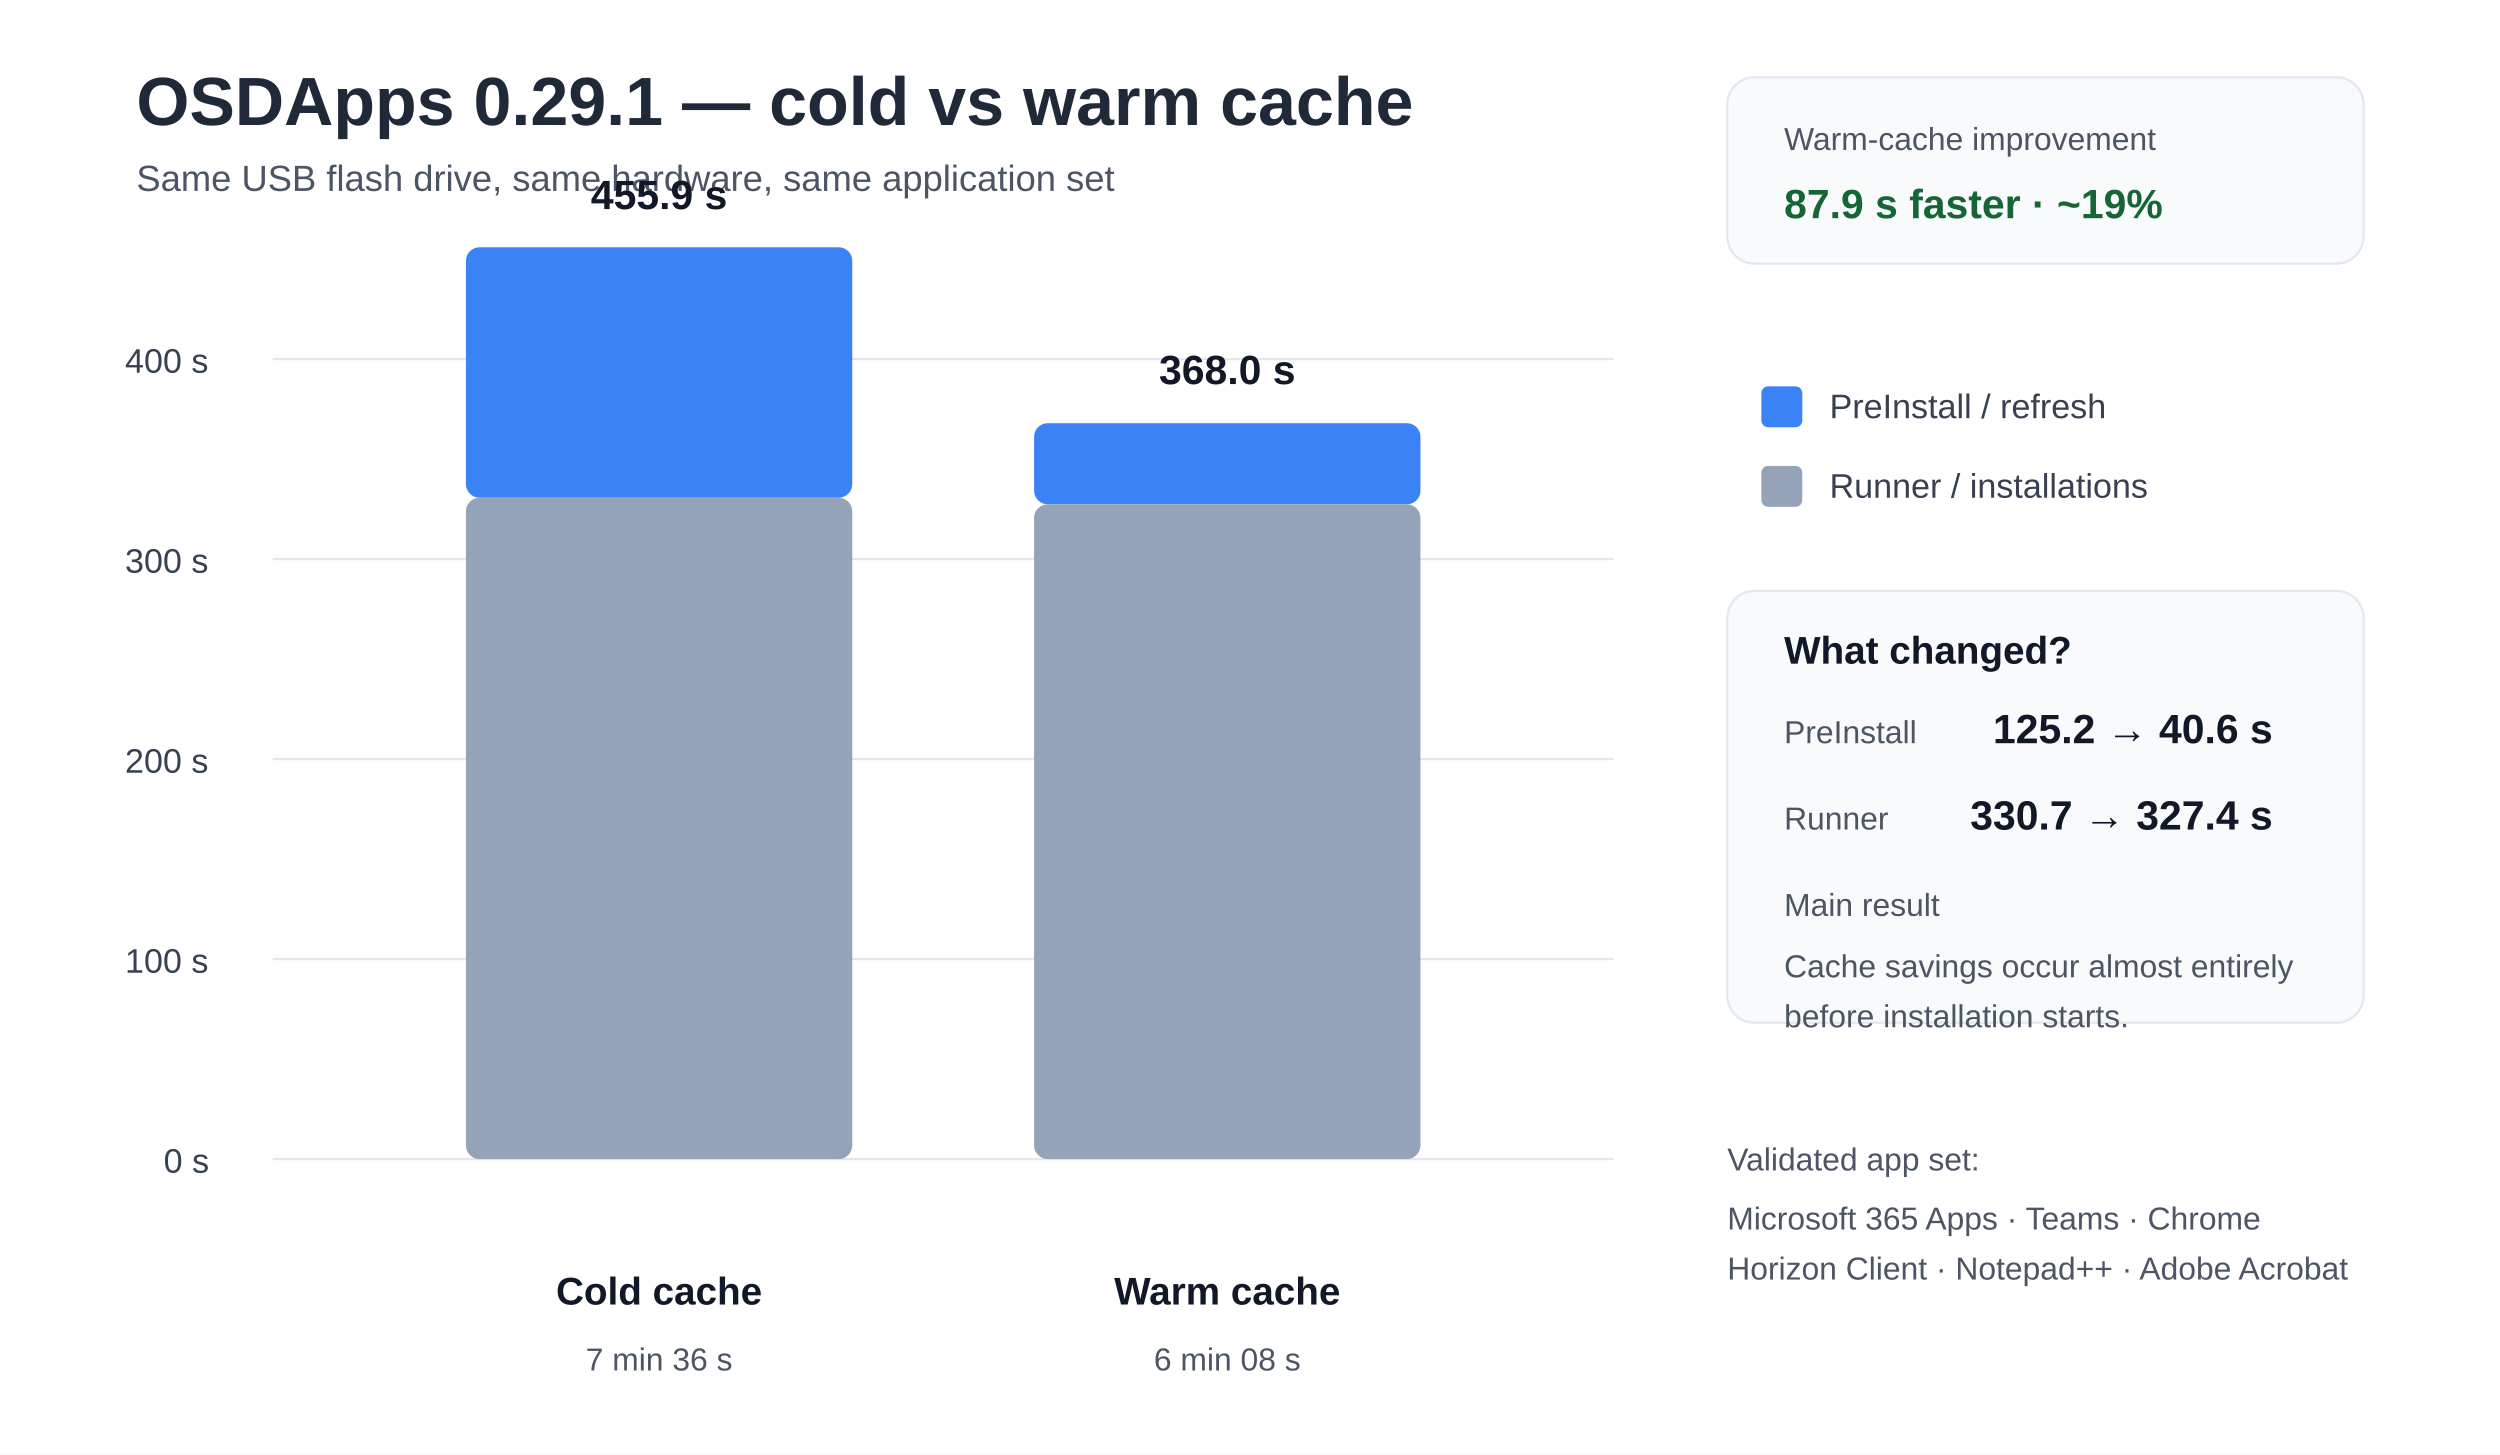
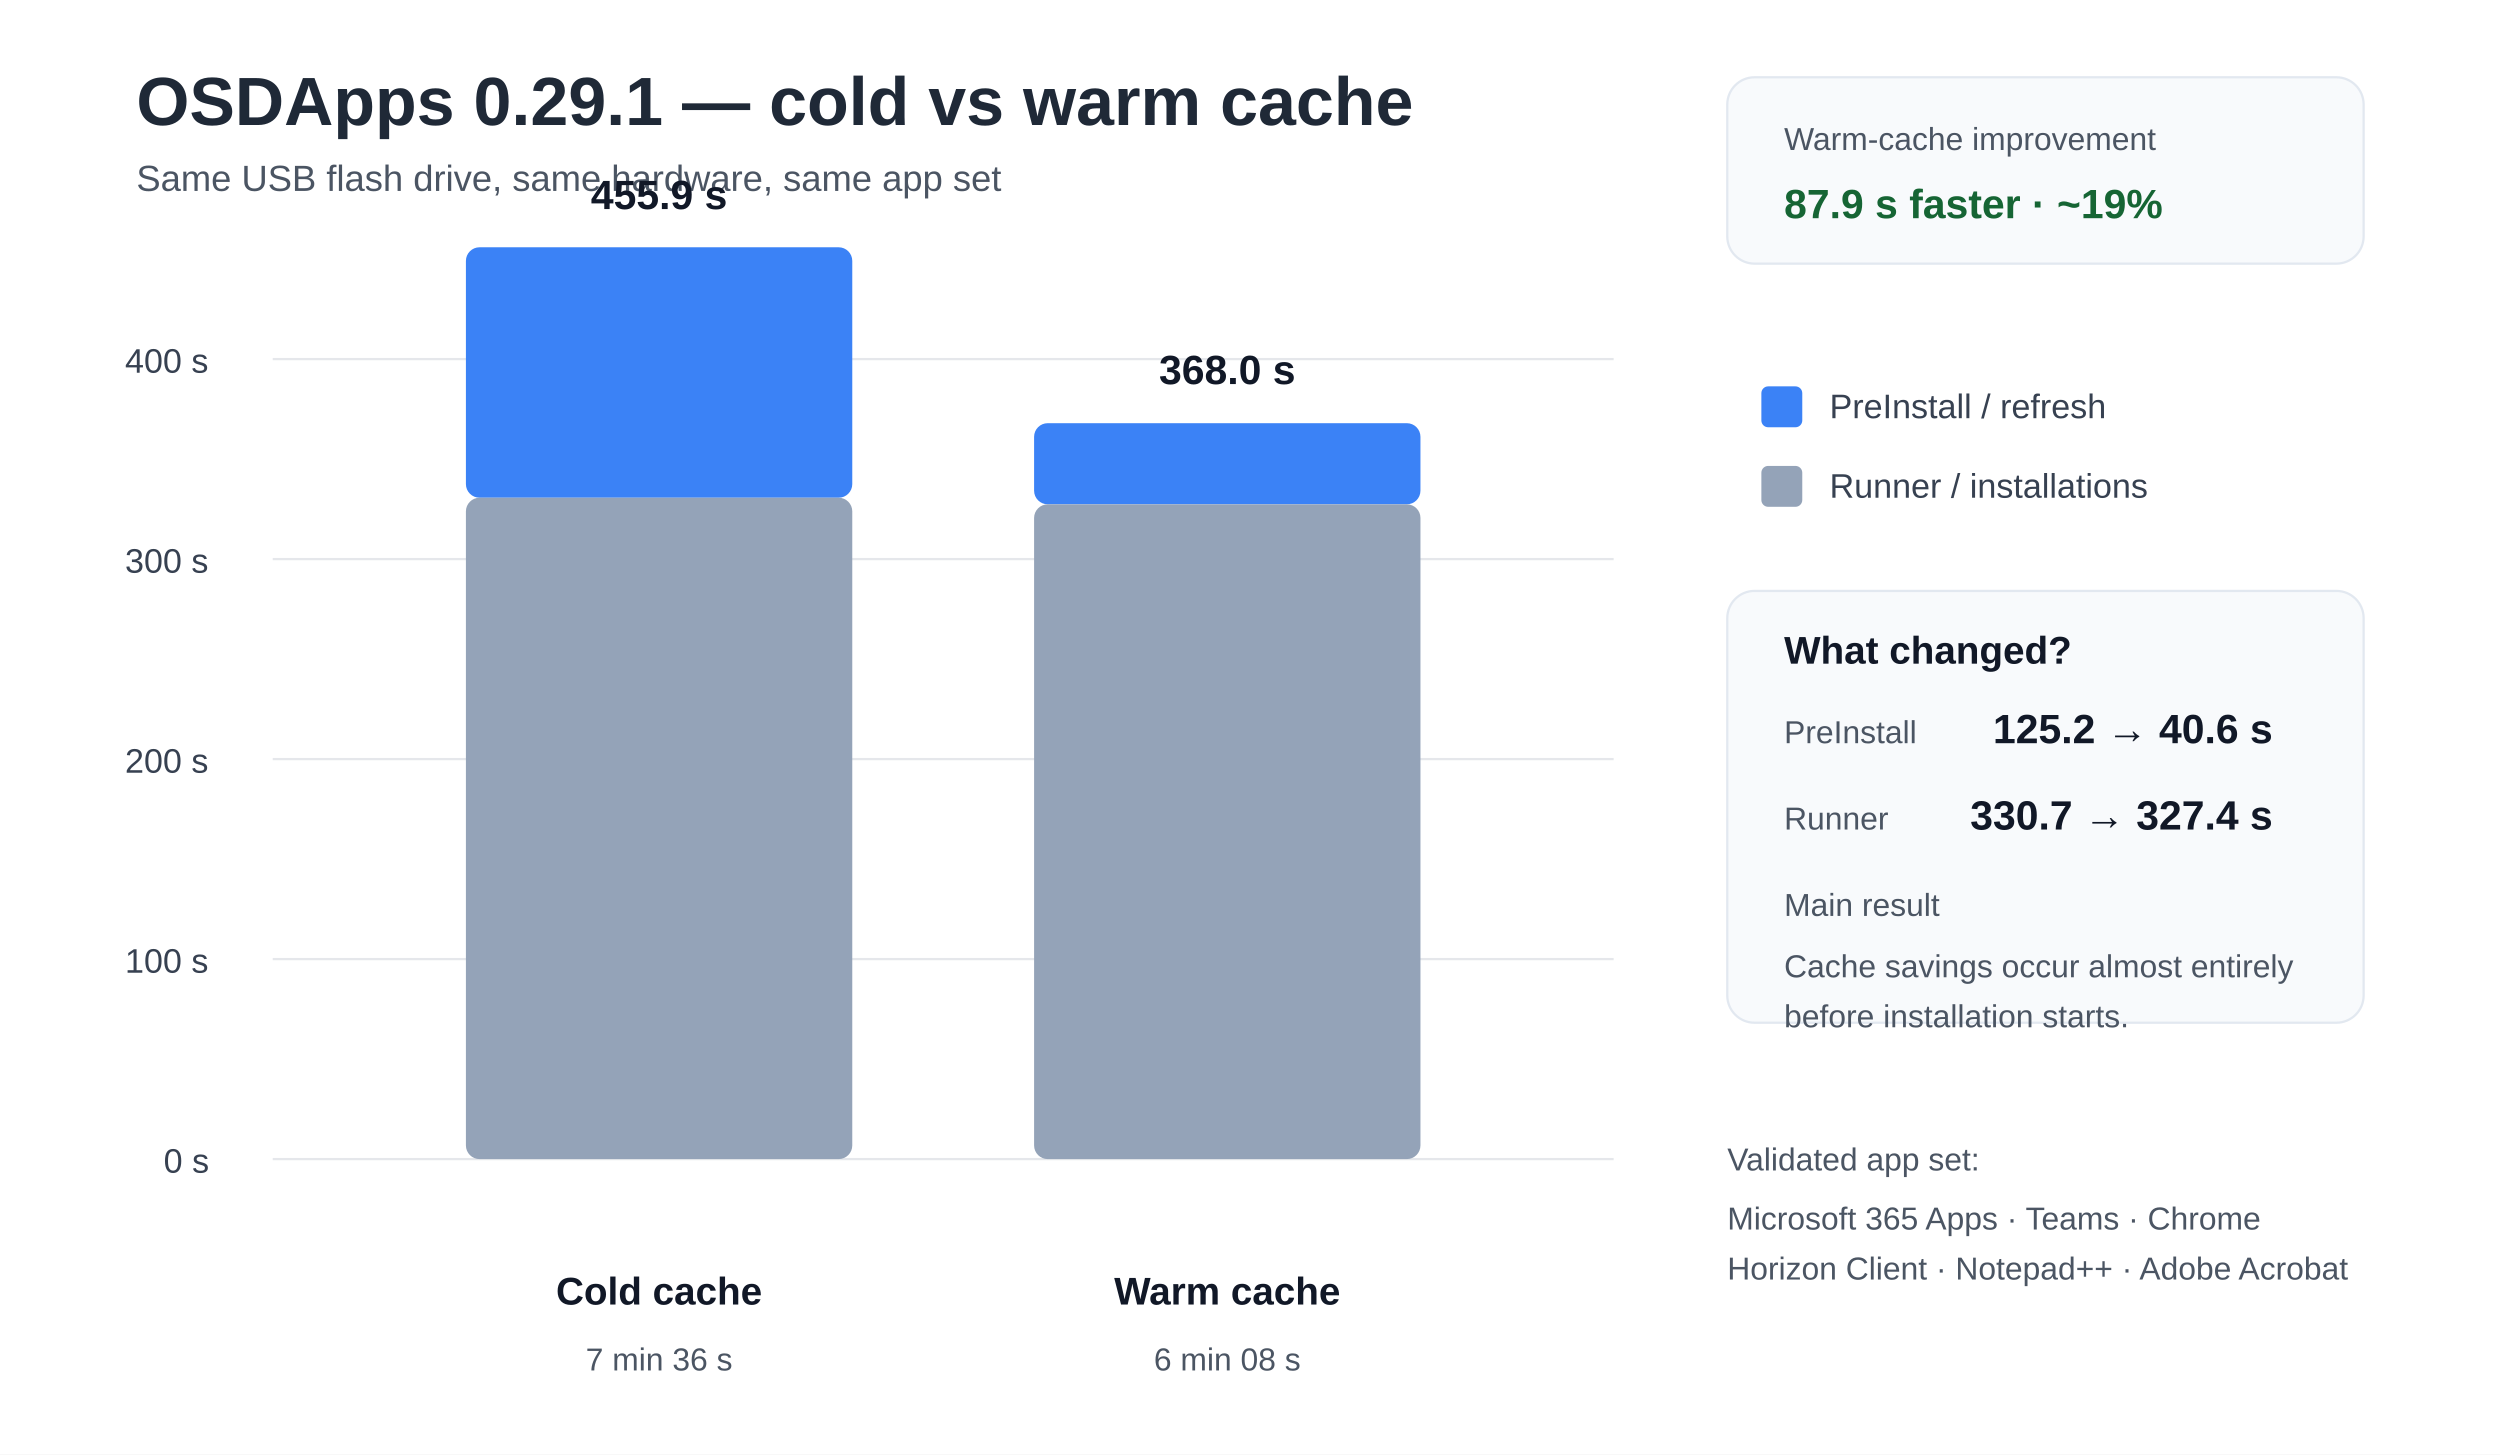
<svg xmlns="http://www.w3.org/2000/svg" width="1100" height="640" viewBox="0 0 1100 640" role="img" aria-labelledby="title desc">
  <style>
    .title{font:700 30px 'Segoe UI',Arial,sans-serif;fill:#1f2937}
    .subtitle{font:400 16px 'Segoe UI',Arial,sans-serif;fill:#4b5563}
    .axis{font:400 15px 'Segoe UI',Arial,sans-serif;fill:#374151}
    .label{font:600 17px 'Segoe UI',Arial,sans-serif;fill:#111827}
    .small{font:400 14px 'Segoe UI',Arial,sans-serif;fill:#4b5563}
    .value{font:700 18px 'Segoe UI',Arial,sans-serif;fill:#111827}
    .legend{font:400 15px 'Segoe UI',Arial,sans-serif;fill:#374151}
    .grid{stroke:#e5e7eb;stroke-width:1}
    .pre{fill:#3b82f6}
    .run{fill:#94a3b8}
    .card{fill:#f8fafc;stroke:#e2e8f0;stroke-width:1}
    .good{fill:#166534}
  </style>
  <rect width="1100" height="640" fill="#ffffff" />
  <text x="60" y="55" class="title">OSDApps 0.29.1 — cold vs warm cache</text>
-   <text x="60" y="84" class="subtitle">Same USB flash drive, same hardware, same application set</text>
+   <text x="60" y="84" class="subtitle">Same USB flash drive, same hardware, same app set</text>
  <rect x="760" y="34" width="280" height="82" rx="12" class="card" />
  <text x="785" y="66" class="small">Warm-cache improvement</text>
  <text x="785" y="96" class="value good">87.9 s faster · ~19%</text>
  <line x1="120" y1="510" x2="710" y2="510" class="grid" />
  <line x1="120" y1="422" x2="710" y2="422" class="grid" />
  <line x1="120" y1="334" x2="710" y2="334" class="grid" />
  <line x1="120" y1="246" x2="710" y2="246" class="grid" />
  <line x1="120" y1="158" x2="710" y2="158" class="grid" />
  <text x="72" y="516" class="axis">0 s</text>
  <text x="55" y="428" class="axis">100 s</text>
  <text x="55" y="340" class="axis">200 s</text>
  <text x="55" y="252" class="axis">300 s</text>
  <text x="55" y="164" class="axis">400 s</text>
  <rect x="205" y="108.8" width="170" height="110.2" rx="6" class="pre" />
  <rect x="205" y="219.0" width="170" height="291.0" rx="6" class="run" />
  <text x="290" y="92" text-anchor="middle" class="value">455.9 s</text>
  <text x="290" y="574" text-anchor="middle" class="label">Cold cache</text>
  <text x="290" y="603" text-anchor="middle" class="small">7 min 36 s</text>
  <rect x="455" y="186.2" width="170" height="35.7" rx="6" class="pre" />
  <rect x="455" y="221.9" width="170" height="288.1" rx="6" class="run" />
  <text x="540" y="169" text-anchor="middle" class="value">368.0 s</text>
  <text x="540" y="574" text-anchor="middle" class="label">Warm cache</text>
  <text x="540" y="603" text-anchor="middle" class="small">6 min 08 s</text>
  <rect x="775" y="170" width="18" height="18" rx="3" class="pre" />
  <text x="805" y="184" class="legend">PreInstall / refresh</text>
  <rect x="775" y="205" width="18" height="18" rx="3" class="run" />
  <text x="805" y="219" class="legend">Runner / installations</text>
  <rect x="760" y="260" width="280" height="190" rx="12" class="card" />
  <text x="785" y="292" class="label">What changed?</text>
  <text x="785" y="327" class="small">PreInstall</text>
  <text x="1000" y="327" text-anchor="end" class="value">125.2 → 40.6 s</text>
  <text x="785" y="365" class="small">Runner</text>
  <text x="1000" y="365" text-anchor="end" class="value">330.7 → 327.4 s</text>
  <text x="785" y="403" class="small">Main result</text>
  <text x="785" y="430" class="small">Cache savings occur almost entirely</text>
  <text x="785" y="452" class="small">before installation starts.</text>
  <text x="760" y="515" class="small">Validated app set:</text>
  <text x="760" y="541" class="small">Microsoft 365 Apps · Teams · Chrome</text>
  <text x="760" y="563" class="small">Horizon Client · Notepad++ · Adobe Acrobat</text>
</svg>
